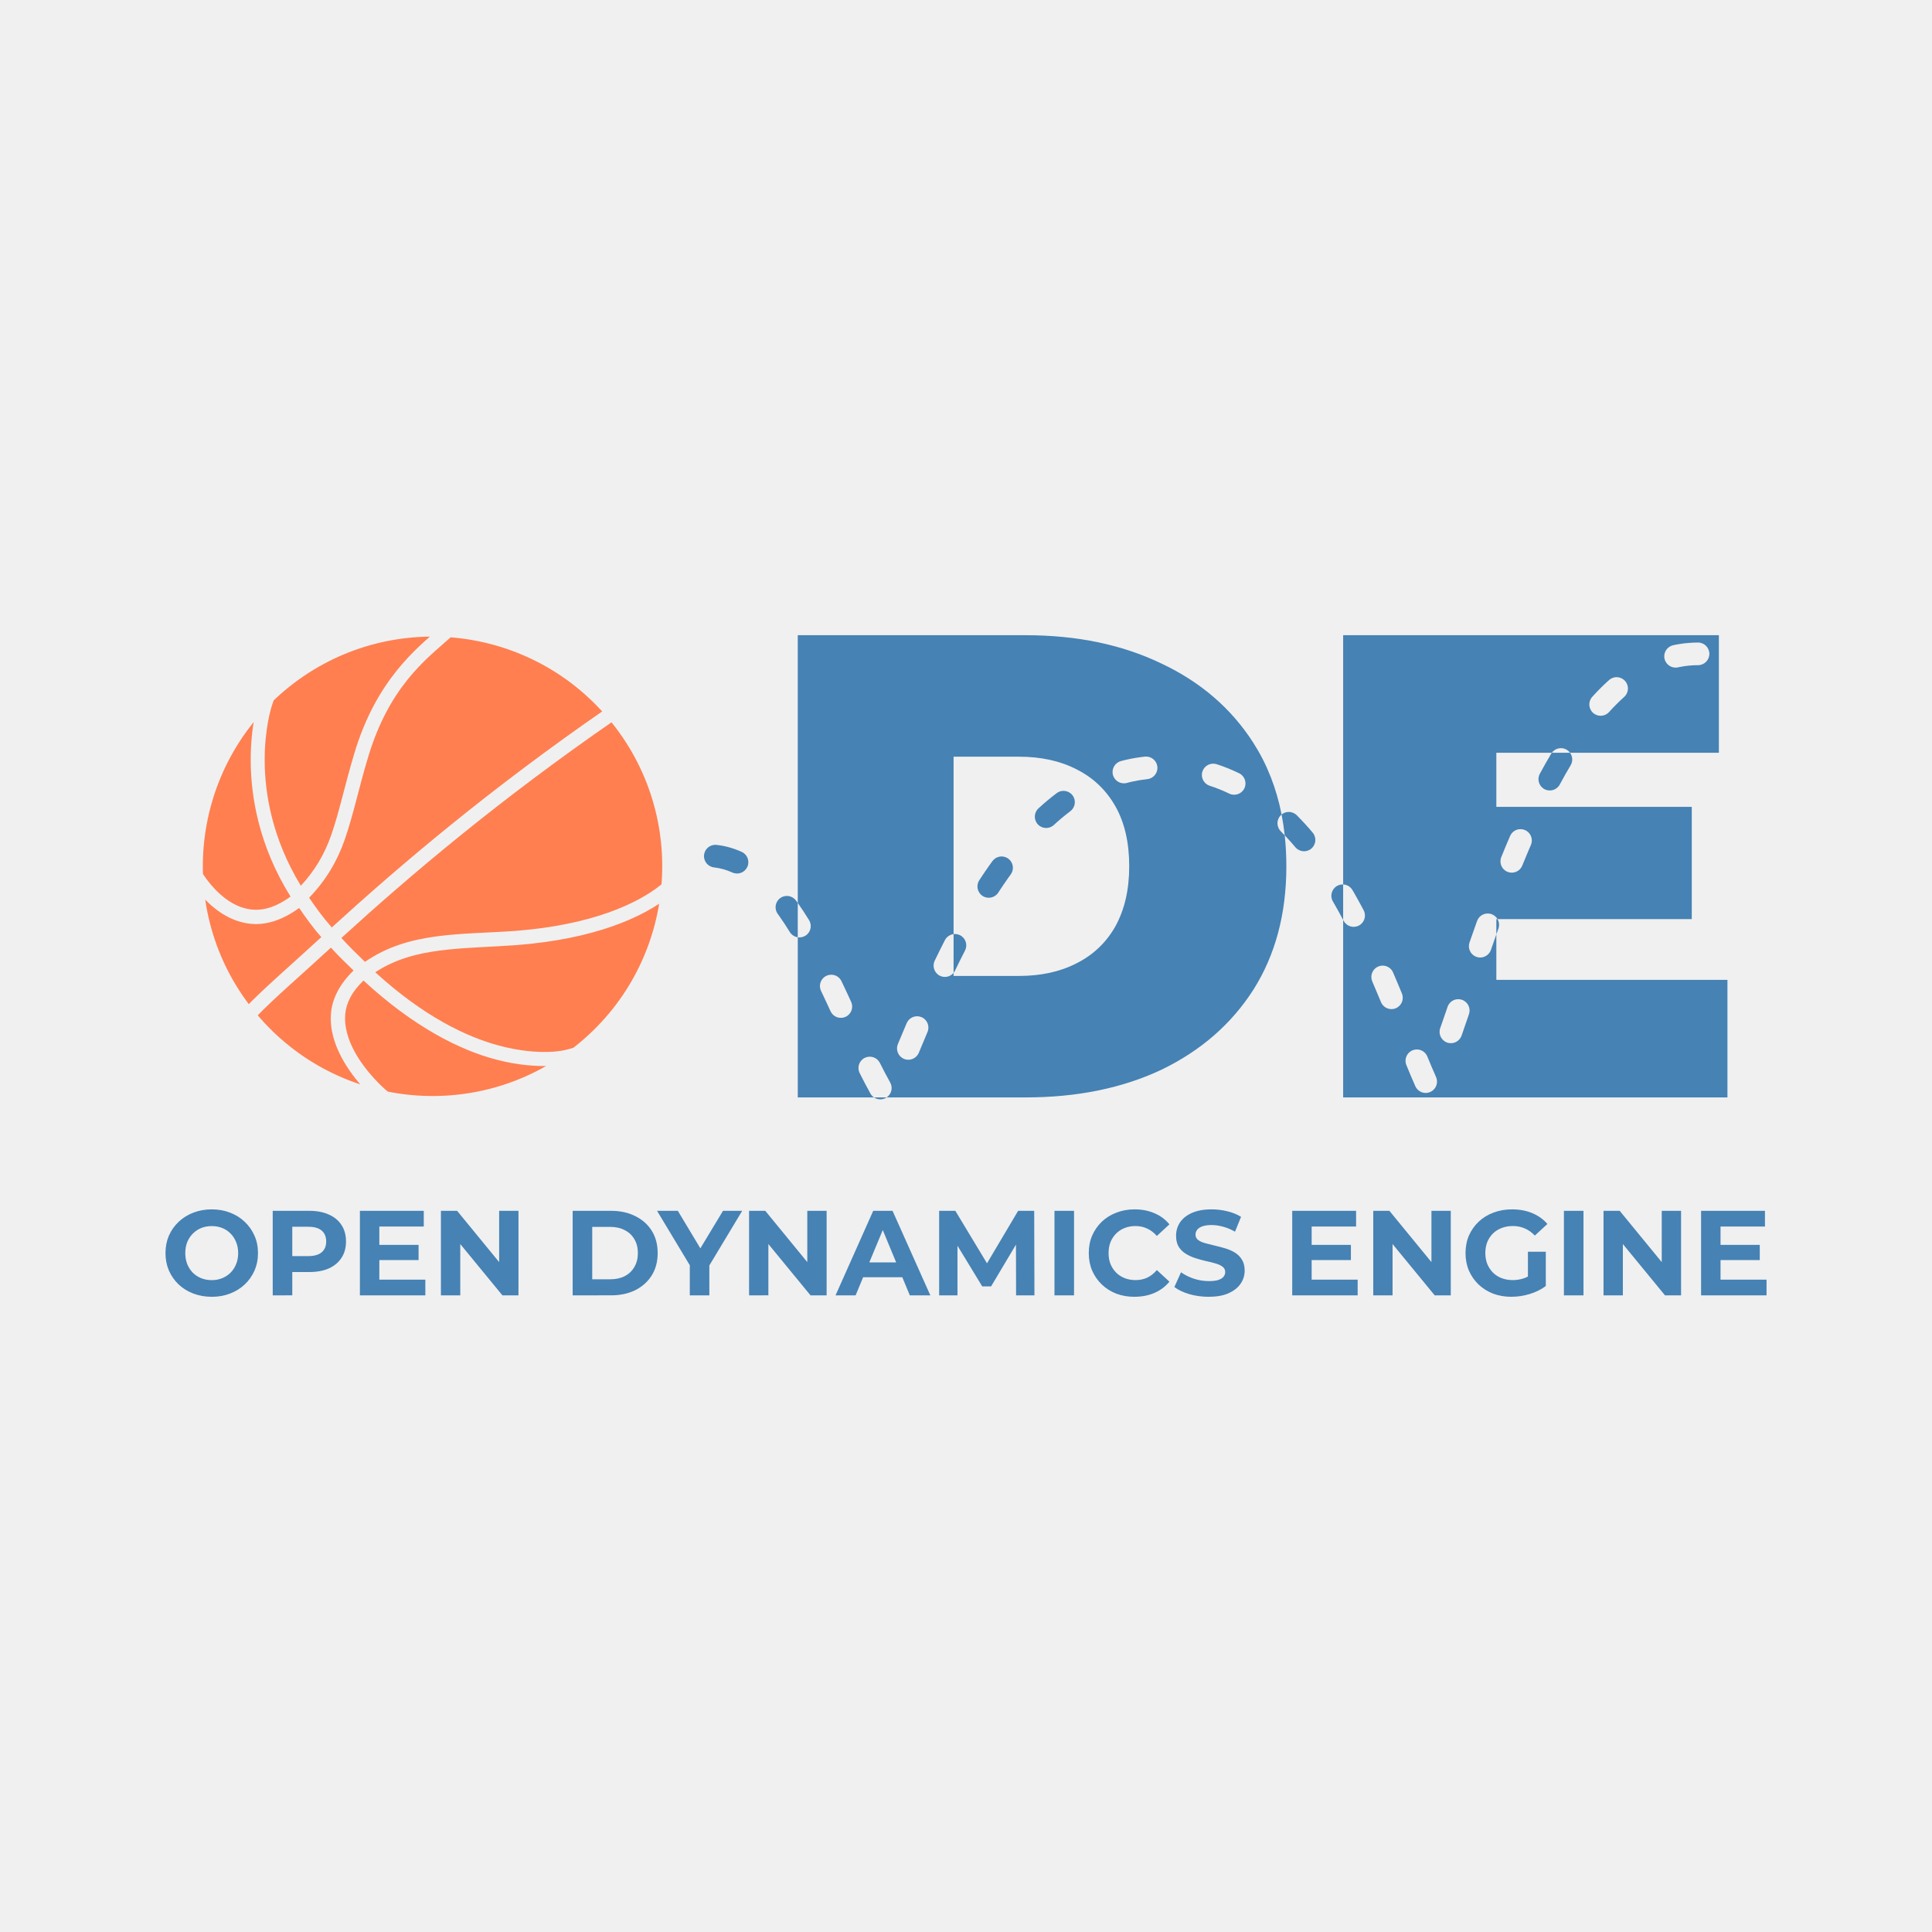
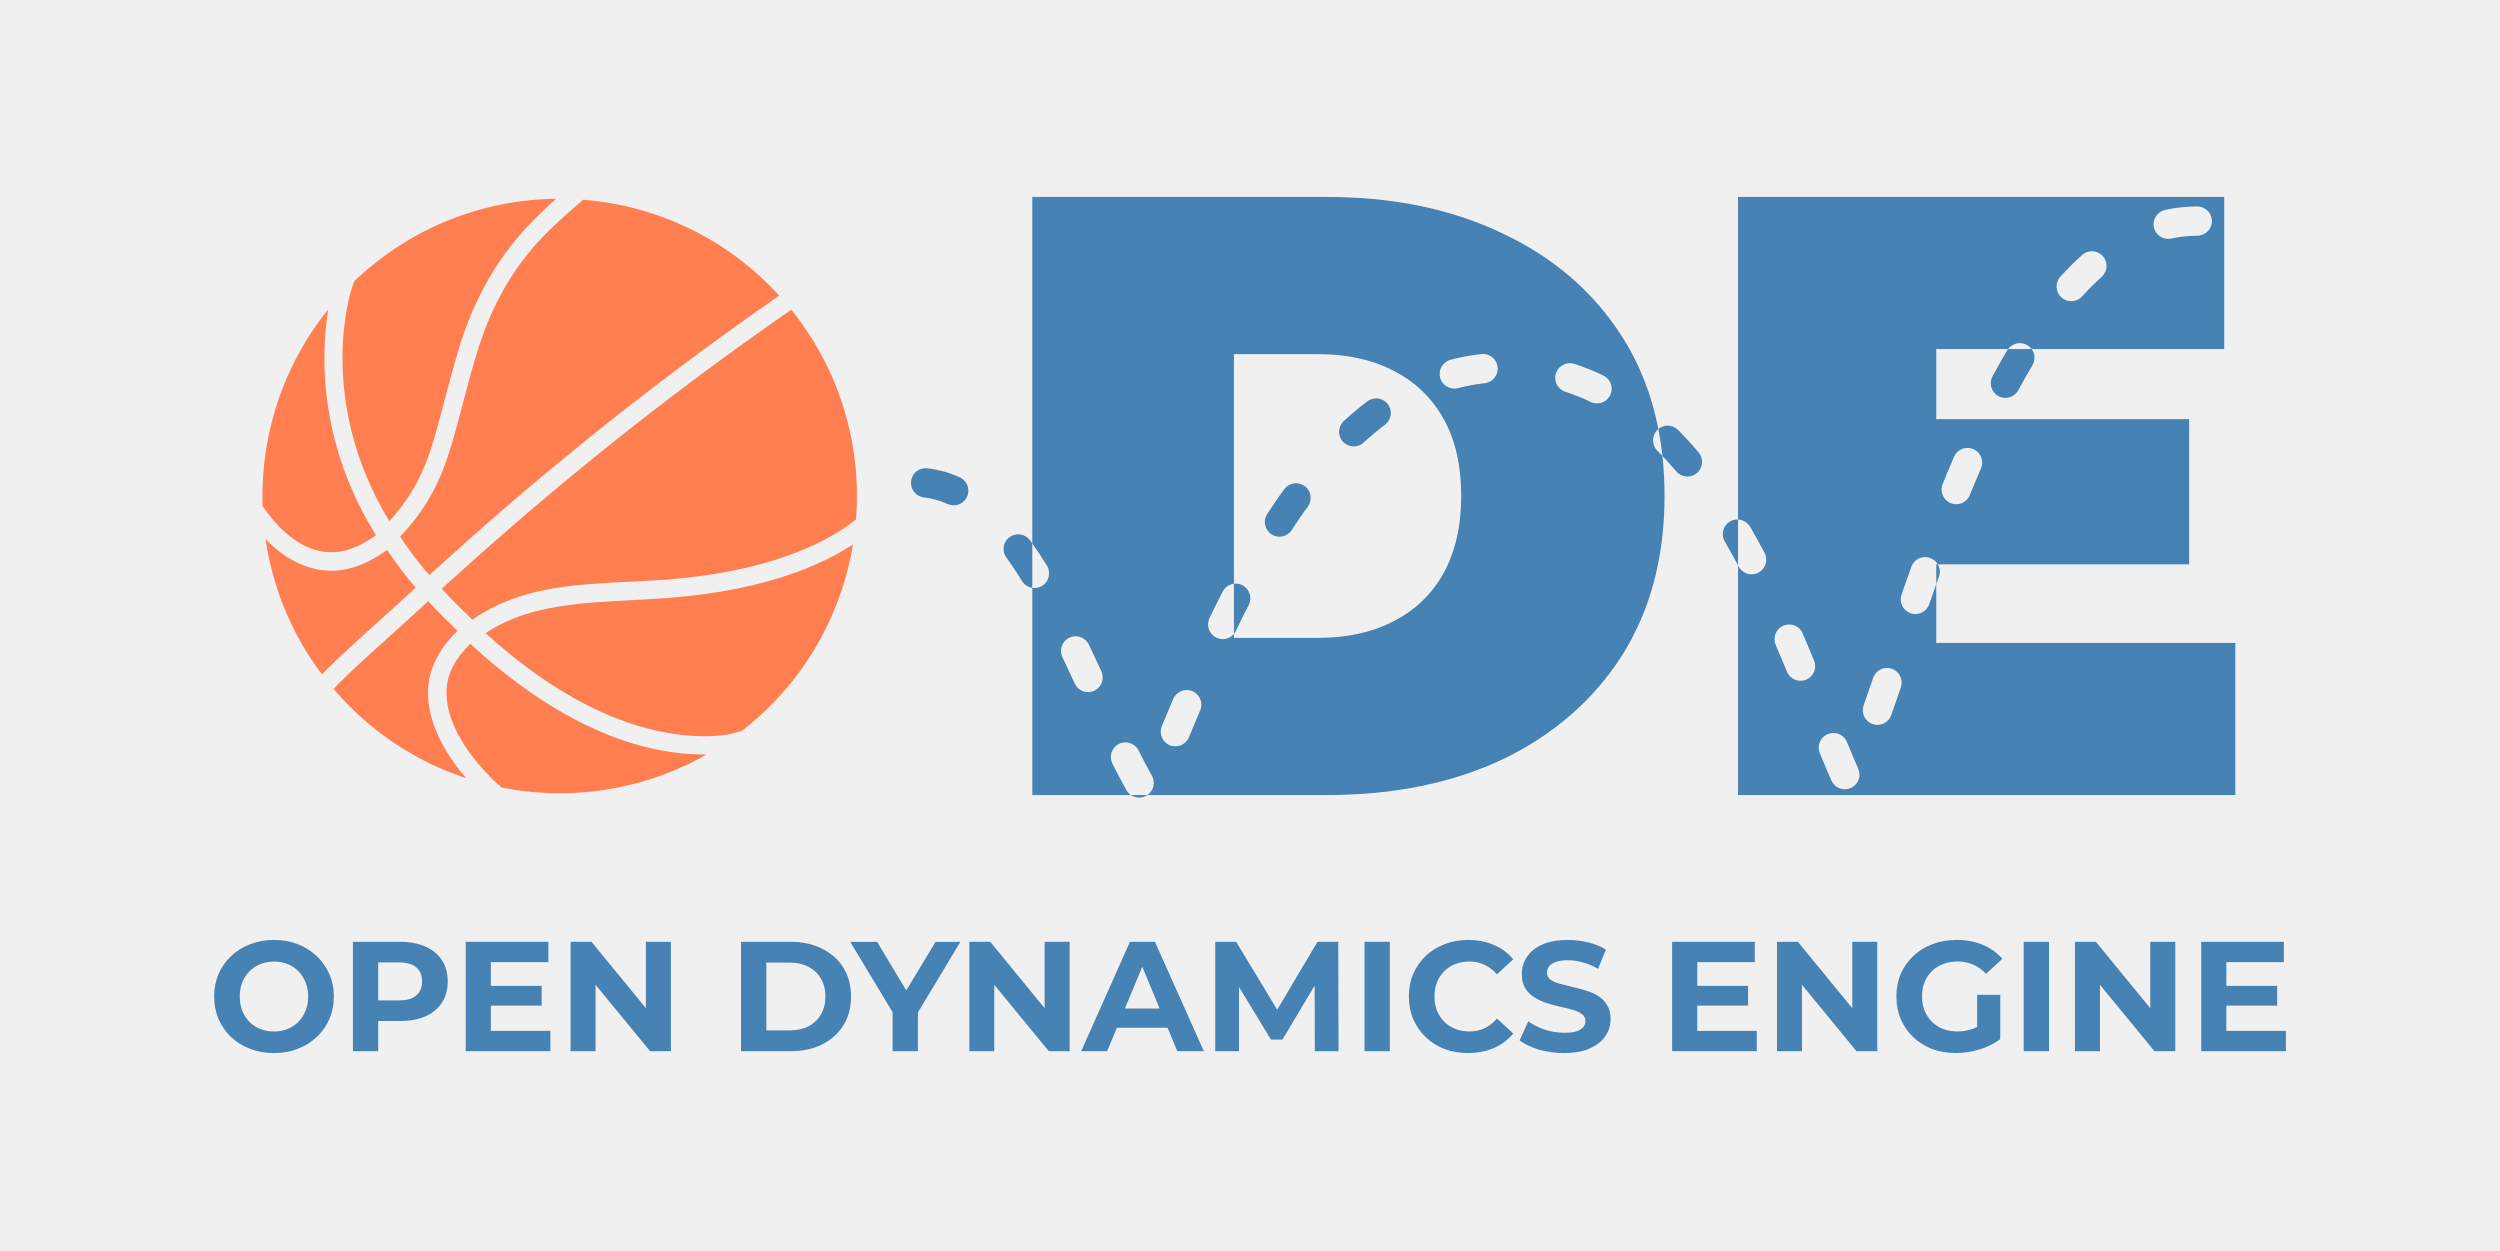
- <svg xmlns="http://www.w3.org/2000/svg" viewBox="0 0 135.467 135.467" version="1.1" id="svg1" xml:space="preserve">
+ <svg xmlns="http://www.w3.org/2000/svg" viewBox="0 0 135.467 67.734" version="1.1" id="svg1" xml:space="preserve">
  <defs id="defs1">
    <clipPath clipPathUnits="userSpaceOnUse" id="clipPath11">
      <circle style="fill:#ea6819;fill-opacity:1;stroke-width:0.273" id="circle11" clip-path="none" r="16.106" cy="134.923" cx="39.636" />
    </clipPath>
    <clipPath clipPathUnits="userSpaceOnUse" id="clipPath12">
      <circle style="fill:#ea6819;fill-opacity:1;stroke-width:0.273" id="circle12" clip-path="none" r="16.106" cy="134.923" cx="39.636" />
    </clipPath>
    <clipPath clipPathUnits="userSpaceOnUse" id="clipPath13">
      <circle style="fill:#ea6819;fill-opacity:1;stroke-width:0.273" id="circle13" clip-path="none" r="16.106" cy="134.923" cx="39.636" />
    </clipPath>
    <clipPath clipPathUnits="userSpaceOnUse" id="clipPath14">
      <circle style="fill:#ea6819;fill-opacity:1;stroke-width:0.273" id="circle14" clip-path="none" r="16.106" cy="134.923" cx="39.636" />
    </clipPath>
    <clipPath clipPathUnits="userSpaceOnUse" id="clipPath10">
      <path style="baseline-shift:baseline;display:none;overflow:visible;opacity:1;vector-effect:none;fill:#ffffff;stroke-width:1;stroke-linecap:square;stroke-linejoin:round;enable-background:accumulate;stop-color:#000000;stop-opacity:1" d="m 40.695,117.93 -0.418,0.908 0.455,0.209 c 0,0 1.642,0.74 3.396,3.225 1.374,1.947 2.755,5.006 3.359,9.541 -3.245,-0.376 -5.649,-2.618 -8.797,-4.898 a 0.5,0.5 0 0 0 -0.004,-0.002 c -4.558,-3.26 -8.121,-4.21 -10.375,-4.275 l -0.5,-0.016 -0.029,1 0.5,0.016 c 2.002,0.058 5.392,0.918 9.824,4.088 3.126,2.265 5.739,4.766 9.465,5.109 0.078,0.758 0.159,1.508 0.189,2.348 -6.547,0.267 -14.631,0.311 -24.545,-0.621 l -0.498,-0.047 -0.094,0.996 0.498,0.047 c 9.966,0.937 18.086,0.893 24.682,0.623 0.024,0.93 -0.039,1.784 -0.123,2.617 -1.671,0.174 -3.142,0.692 -4.504,1.5 -1.584,0.94 -3.104,2.151 -4.939,3.352 a 0.5,0.5 0 0 0 -0.002,0.002 c -4.344,2.874 -7.578,2.687 -9.748,2.75 l -0.5,0.014 0.029,1 0.5,-0.014 c 2.084,-0.061 5.715,0.099 10.27,-2.914 l 0.002,-0.002 c 1.879,-1.23 3.4,-2.439 4.898,-3.328 1.233,-0.731 2.488,-1.165 3.9,-1.344 -1.186,7.71 -6.549,10.971 -6.549,10.971 l -0.426,0.26 0.521,0.854 0.426,-0.26 c 0,0 5.889,-3.64 7.07,-11.943 1.171,0.081 1.97,0.42 2.506,0.898 0.566,0.506 0.886,1.167 1.059,1.855 0.346,1.376 0.068,2.777 0.068,2.777 l -0.102,0.488 0.979,0.203 0.102,-0.488 c 0,0 0.338,-1.572 -0.076,-3.223 -0.207,-0.825 -0.612,-1.689 -1.363,-2.359 -0.716,-0.639 -1.759,-1.059 -3.123,-1.15 0.078,-0.824 0.149,-1.655 0.125,-2.564 2.46,-0.119 5.537,-0.168 7.129,-0.352 l 0.498,-0.057 -0.115,-0.994 -0.496,0.059 c -1.56,0.18 -4.623,0.228 -7.061,0.346 -0.029,-0.801 -0.111,-1.516 -0.184,-2.248 1.361,-0.098 2.431,-0.56 3.148,-1.289 0.783,-0.796 1.194,-1.818 1.408,-2.807 0.429,-1.977 0.088,-3.895 0.088,-3.895 l -0.086,-0.492 -0.984,0.17 0.084,0.494 c 0,0 0.298,1.774 -0.078,3.51 -0.188,0.868 -0.542,1.706 -1.145,2.318 -0.553,0.562 -1.361,0.926 -2.516,1.004 -0.61,-4.794 -2.059,-8.095 -3.549,-10.205 -1.874,-2.655 -3.799,-3.555 -3.799,-3.555 z" id="path10" />
      <path id="lpe_path-effect10" style="baseline-shift:baseline;display:inline;overflow:visible;opacity:1;vector-effect:none;fill:#ffffff;stroke-width:1;stroke-linecap:square;stroke-linejoin:round;enable-background:accumulate;stop-color:#000000;stop-opacity:1" class="powerclip" d="m 18.529,113.817 h 42.212 v 42.212 H 18.529 Z m 22.166,4.113 -0.418,0.908 0.455,0.209 c 0,0 1.642,0.74 3.396,3.225 1.374,1.947 2.755,5.006 3.359,9.541 -3.245,-0.376 -5.649,-2.618 -8.797,-4.898 a 0.5,0.5 0 0 0 -0.004,-0.002 c -4.558,-3.26 -8.121,-4.21 -10.375,-4.275 l -0.5,-0.016 -0.029,1 0.5,0.016 c 2.002,0.058 5.392,0.918 9.824,4.088 3.126,2.265 5.739,4.766 9.465,5.109 0.078,0.758 0.159,1.508 0.189,2.348 -6.547,0.267 -14.631,0.311 -24.545,-0.621 l -0.498,-0.047 -0.094,0.996 0.498,0.047 c 9.966,0.937 18.086,0.893 24.682,0.623 0.024,0.93 -0.039,1.784 -0.123,2.617 -1.671,0.174 -3.142,0.692 -4.504,1.5 -1.584,0.94 -3.104,2.151 -4.939,3.352 a 0.5,0.5 0 0 0 -0.002,0.002 c -4.344,2.874 -7.578,2.687 -9.748,2.75 l -0.5,0.014 0.029,1 0.5,-0.014 c 2.084,-0.061 5.715,0.099 10.27,-2.914 l 0.002,-0.002 c 1.879,-1.23 3.4,-2.439 4.898,-3.328 1.233,-0.731 2.488,-1.165 3.9,-1.344 -1.186,7.71 -6.549,10.971 -6.549,10.971 l -0.426,0.26 0.521,0.854 0.426,-0.26 c 0,0 5.889,-3.64 7.07,-11.943 1.171,0.081 1.97,0.42 2.506,0.898 0.566,0.506 0.886,1.167 1.059,1.855 0.346,1.376 0.068,2.777 0.068,2.777 l -0.102,0.488 0.979,0.203 0.102,-0.488 c 0,0 0.338,-1.572 -0.076,-3.223 -0.207,-0.825 -0.612,-1.689 -1.363,-2.359 -0.716,-0.639 -1.759,-1.059 -3.123,-1.15 0.078,-0.824 0.149,-1.655 0.125,-2.564 2.46,-0.119 5.537,-0.168 7.129,-0.352 l 0.498,-0.057 -0.115,-0.994 -0.496,0.059 c -1.56,0.18 -4.623,0.228 -7.061,0.346 -0.029,-0.801 -0.111,-1.516 -0.184,-2.248 1.361,-0.098 2.431,-0.56 3.148,-1.289 0.783,-0.796 1.194,-1.818 1.408,-2.807 0.429,-1.977 0.088,-3.895 0.088,-3.895 l -0.086,-0.492 -0.984,0.17 0.084,0.494 c 0,0 0.298,1.774 -0.078,3.51 -0.188,0.868 -0.542,1.706 -1.145,2.318 -0.553,0.562 -1.361,0.926 -2.516,1.004 -0.61,-4.794 -2.059,-8.095 -3.549,-10.205 -1.874,-2.655 -3.799,-3.555 -3.799,-3.555 z" />
    </clipPath>
  </defs>
  <g id="layer1">
-     <g id="g9" transform="translate(0,-12.36115)">
-       <path style="fill:#ff7f50;fill-opacity:1;stroke-width:0.273" id="path1" clip-path="url(#clipPath10)" transform="rotate(140,46.23213,102.32)" d="m 55.742,134.923 a 16.106,16.106 0 0 1 -16.106,16.106 16.106,16.106 0 0 1 -16.106,-16.106 16.106,16.106 0 0 1 16.106,-16.106 16.106,16.106 0 0 1 16.106,16.106 z" />
-       <path id="path5" style="baseline-shift:baseline;display:inline;overflow:visible;opacity:1;vector-effect:none;fill:#4682b4;fill-opacity:1;stroke-linecap:round;stroke-linejoin:round;stroke-dasharray:1.587, 4.763;paint-order:stroke markers fill;enable-background:accumulate;stop-color:#000000;stop-opacity:1" d="m 108.811,65.141 a 0.794,0.794 0 0 0 -0.044,0.066 c -0.278,0.466 -0.543,0.938 -0.799,1.412 a 0.794,0.794 0 0 0 0.322,1.074 0.794,0.794 0 0 0 1.076,-0.322 c 0.246,-0.457 0.499,-0.908 0.764,-1.351 a 0.794,0.794 0 0 0 -0.044,-0.878 z m -34.234,2.673 a 0.794,0.794 0 0 0 -0.484,0.16 c -0.445,0.335 -0.871,0.693 -1.277,1.067 a 0.794,0.794 0 0 0 -0.047,1.121 0.794,0.794 0 0 0 1.121,0.047 c 0.373,-0.342 0.758,-0.665 1.158,-0.967 a 0.794,0.794 0 0 0 0.157,-1.114 0.794,0.794 0 0 0 -0.523,-0.306 0.794,0.794 0 0 0 -0.104,-0.008 z m 15.775,1.478 a 0.794,0.794 0 0 0 -0.491,0.18 c 0.093,0.474 0.166,0.961 0.221,1.459 0.257,0.271 0.506,0.55 0.747,0.837 a 0.794,0.794 0 0 0 1.117,0.096 0.794,0.794 0 0 0 0.098,-1.119 C 91.691,70.325 91.32,69.919 90.93,69.528 A 0.794,0.794 0 0 0 90.353,69.293 Z M 50.141,71.599 a 0.794,0.794 0 0 0 -0.774,0.706 0.794,0.794 0 0 0 0.701,0.877 c 0.437,0.048 0.872,0.171 1.282,0.358 A 0.794,0.794 0 0 0 52.402,73.144 0.794,0.794 0 0 0 52.008,72.094 C 51.454,71.842 50.86,71.671 50.244,71.603 a 0.794,0.794 0 0 0 -0.103,-0.005 z m 20.062,0.815 a 0.794,0.794 0 0 0 -0.103,0.01 0.794,0.794 0 0 0 -0.516,0.32 l -0.178,0.246 a 0.794,0.794 0 0 0 -0.008,0.011 l -0.314,0.453 a 0.794,0.794 0 0 0 -0.008,0.01 l -0.309,0.461 a 0.794,0.794 0 0 0 -0.006,0.01 l -0.098,0.15 a 0.794,0.794 0 0 0 0.236,1.098 0.794,0.794 0 0 0 1.098,-0.236 l 0.092,-0.143 0.303,-0.451 0.306,-0.441 0.174,-0.24 A 0.794,0.794 0 0 0 70.691,72.562 0.794,0.794 0 0 0 70.203,72.414 Z m 23.976,1.963 a 0.794,0.794 0 0 0 -0.433,0.106 0.794,0.794 0 0 0 -0.287,1.086 l 0.127,0.219 c 0.204,0.358 0.403,0.717 0.593,1.077 z m -38.982,0.805 a 0.794,0.794 0 0 0 -0.488,0.15 0.794,0.794 0 0 0 -0.178,1.107 l 0.125,0.174 c 0.252,0.358 0.493,0.723 0.721,1.096 a 0.794,0.794 0 0 0 0.56,0.372 v -2.406 l -0.12,-0.165 a 0.794,0.794 0 0 0 -0.515,-0.318 0.794,0.794 0 0 0 -0.104,-0.01 z m 49.723,1.627 v 1.069 c 0.047,-0.134 0.095,-0.268 0.143,-0.401 a 0.794,0.794 0 0 0 -0.061,-0.668 z m -37.962,1.043 a 0.794,0.794 0 0 0 -0.095,0.006 v 2.717 a 0.794,0.794 0 0 0 0.105,-0.164 c 0.226,-0.471 0.459,-0.939 0.698,-1.402 a 0.794,0.794 0 0 0 -0.344,-1.068 0.794,0.794 0 0 0 -0.365,-0.088 z m -5.677,11.457 a 0.794,0.794 0 0 0 0.833,0.035 0.794,0.794 0 0 0 0.057,-0.035 z" />
-       <path d="m 14.855,103.289 q -0.703,0 -1.304,-0.229 -0.593,-0.229 -1.033,-0.643 -0.432,-0.415 -0.677,-0.974 -0.237,-0.559 -0.237,-1.219 0,-0.66 0.237,-1.219 0.246,-0.559 0.686,-0.974 0.44,-0.415 1.033,-0.643 0.593,-0.229 1.287,-0.229 0.703,0 1.287,0.229 0.593,0.229 1.024,0.643 0.44,0.415 0.686,0.974 0.246,0.55 0.246,1.219 0,0.66 -0.246,1.228 -0.246,0.559 -0.686,0.974 -0.432,0.406 -1.024,0.635 -0.584,0.229 -1.278,0.229 z m -0.009,-1.168 q 0.398,0 0.728,-0.135 0.339,-0.135 0.593,-0.389 0.254,-0.254 0.389,-0.601 0.144,-0.347 0.144,-0.77 0,-0.423 -0.144,-0.77 -0.135,-0.347 -0.389,-0.601 -0.246,-0.254 -0.584,-0.389 -0.339,-0.135 -0.737,-0.135 -0.398,0 -0.737,0.135 -0.33,0.135 -0.584,0.389 -0.254,0.254 -0.398,0.601 -0.135,0.347 -0.135,0.77 0,0.415 0.135,0.77 0.144,0.347 0.389,0.601 0.254,0.254 0.593,0.389 0.339,0.135 0.737,0.135 z m 4.276,1.067 v -5.927 h 2.565 q 0.796,0 1.372,0.262 0.576,0.254 0.889,0.737 0.313,0.483 0.313,1.151 0,0.66 -0.313,1.143 -0.313,0.483 -0.889,0.745 -0.576,0.254 -1.372,0.254 h -1.803 l 0.61,-0.618 v 2.252 z m 1.372,-2.1 -0.61,-0.652 h 1.727 q 0.635,0 0.948,-0.271 0.313,-0.271 0.313,-0.754 0,-0.491 -0.313,-0.762 -0.313,-0.271 -0.948,-0.271 h -1.727 l 0.61,-0.652 z m 4.741,2.1 v -5.927 h 4.479 v 1.101 h -3.116 v 3.725 h 3.226 v 1.101 z m 1.262,-2.472 v -1.067 h 2.853 v 1.067 z m 4.42,2.472 v -5.927 h 1.135 l 3.497,4.267 h -0.55 v -4.267 h 1.355 v 5.927 h -1.126 l -3.505,-4.267 h 0.55 v 4.267 z m 9.237,0 v -5.927 h 2.692 q 0.965,0 1.702,0.373 0.737,0.364 1.151,1.024 0.415,0.66 0.415,1.566 0,0.897 -0.415,1.566 -0.415,0.66 -1.151,1.033 -0.737,0.364 -1.702,0.364 z m 1.372,-1.126 h 1.253 q 0.593,0 1.024,-0.22 0.44,-0.229 0.677,-0.643 0.246,-0.415 0.246,-0.974 0,-0.567 -0.246,-0.974 -0.237,-0.415 -0.677,-0.635 -0.432,-0.229 -1.024,-0.229 h -1.253 z m 6.841,1.126 v -2.421 l 0.313,0.83 -2.608,-4.335 h 1.456 l 1.998,3.327 h -0.838 l 2.007,-3.327 h 1.346 l -2.608,4.335 0.305,-0.83 v 2.421 z m 4.157,0 v -5.927 h 1.135 l 3.497,4.267 h -0.55 v -4.267 h 1.355 v 5.927 H 56.832 L 53.327,98.92 h 0.55 v 4.267 z m 6.062,0 2.642,-5.927 h 1.355 l 2.65,5.927 h -1.439 l -2.167,-5.232 h 0.542 l -2.176,5.232 z m 1.321,-1.27 0.364,-1.041 h 3.048 l 0.373,1.041 z m 5.944,1.27 v -5.927 h 1.135 l 2.523,4.183 h -0.601 l 2.481,-4.183 h 1.126 l 0.017,5.927 h -1.287 l -0.009,-3.954 h 0.237 l -1.981,3.327 H 68.872 l -2.024,-3.327 h 0.288 v 3.954 z m 8.086,0 v -5.927 h 1.372 v 5.927 z m 5.613,0.102 q -0.686,0 -1.278,-0.22 -0.584,-0.229 -1.016,-0.643 -0.432,-0.415 -0.677,-0.974 -0.237,-0.559 -0.237,-1.228 0,-0.669 0.237,-1.228 0.246,-0.559 0.677,-0.974 0.44,-0.415 1.024,-0.635 0.584,-0.229 1.278,-0.229 0.77,0 1.389,0.271 0.627,0.262 1.05,0.779 l -0.881,0.813 q -0.305,-0.347 -0.677,-0.516 -0.373,-0.178 -0.813,-0.178 -0.415,0 -0.762,0.135 -0.347,0.135 -0.601,0.389 -0.254,0.254 -0.398,0.601 -0.135,0.347 -0.135,0.77 0,0.423 0.135,0.77 0.144,0.347 0.398,0.601 0.254,0.254 0.601,0.389 0.347,0.135 0.762,0.135 0.44,0 0.813,-0.169 0.373,-0.178 0.677,-0.533 l 0.881,0.813 q -0.423,0.516 -1.05,0.787 -0.618,0.271 -1.397,0.271 z m 5.207,0 q -0.711,0 -1.363,-0.186 -0.652,-0.195 -1.05,-0.5 l 0.466,-1.033 q 0.381,0.271 0.897,0.449 0.525,0.169 1.058,0.169 0.406,0 0.652,-0.076 0.254,-0.085 0.373,-0.229 0.119,-0.144 0.119,-0.33 0,-0.237 -0.186,-0.373 -0.186,-0.144 -0.491,-0.229 -0.305,-0.093 -0.677,-0.169 -0.364,-0.085 -0.737,-0.203 -0.364,-0.119 -0.669,-0.305 -0.305,-0.186 -0.5,-0.491 -0.186,-0.305 -0.186,-0.779 0,-0.508 0.271,-0.923 0.279,-0.423 0.83,-0.669 0.559,-0.254 1.397,-0.254 0.559,0 1.101,0.135 0.542,0.127 0.957,0.389 l -0.423,1.041 q -0.415,-0.237 -0.83,-0.347 -0.415,-0.119 -0.813,-0.119 -0.398,0 -0.652,0.093 -0.254,0.093 -0.364,0.246 -0.11,0.144 -0.11,0.339 0,0.229 0.186,0.373 0.186,0.135 0.491,0.22 0.305,0.085 0.669,0.169 0.373,0.085 0.737,0.195 0.373,0.11 0.677,0.296 0.305,0.186 0.491,0.491 0.195,0.305 0.195,0.77 0,0.5 -0.279,0.914 -0.279,0.415 -0.838,0.669 -0.55,0.254 -1.397,0.254 z m 5.85,-0.102 v -5.927 h 4.479 v 1.101 h -3.116 v 3.725 h 3.226 v 1.101 z m 1.262,-2.472 v -1.067 h 2.853 v 1.067 z m 4.42,2.472 V 97.261 H 97.422 l 3.497,4.267 h -0.55 v -4.267 h 1.355 v 5.927 h -1.126 l -3.505,-4.267 h 0.55 v 4.267 z m 9.703,0.102 q -0.703,0 -1.295,-0.22 -0.584,-0.229 -1.024,-0.643 -0.432,-0.415 -0.677,-0.974 -0.237,-0.559 -0.237,-1.228 0,-0.669 0.237,-1.228 0.246,-0.559 0.686,-0.974 0.44,-0.415 1.033,-0.635 0.593,-0.229 1.304,-0.229 0.787,0 1.414,0.262 0.635,0.262 1.067,0.762 l -0.881,0.813 q -0.322,-0.339 -0.703,-0.5 -0.381,-0.169 -0.83,-0.169 -0.432,0 -0.787,0.135 -0.356,0.135 -0.618,0.389 -0.254,0.254 -0.398,0.601 -0.135,0.347 -0.135,0.77 0,0.415 0.135,0.762 0.144,0.347 0.398,0.61 0.262,0.254 0.61,0.389 0.356,0.135 0.779,0.135 0.406,0 0.787,-0.127 0.389,-0.135 0.754,-0.449 l 0.779,0.991 q -0.483,0.364 -1.126,0.559 -0.635,0.195 -1.27,0.195 z m 2.396,-0.754 -1.253,-0.178 v -2.227 h 1.253 z m 1.27,0.652 v -5.927 h 1.372 v 5.927 z m 2.777,0 v -5.927 h 1.135 l 3.497,4.267 h -0.55 v -4.267 h 1.355 v 5.927 h -1.126 l -3.505,-4.267 h 0.55 v 4.267 z m 6.841,0 v -5.927 h 4.479 v 1.101 h -3.116 v 3.725 h 3.226 v 1.101 z m 1.262,-2.472 v -1.067 h 2.853 v 1.067 z" id="text5" style="font-weight:bold;font-size:8.467px;font-family:Montserrat;-inkscape-font-specification:'Montserrat, Bold';fill:#4682b4;stroke-width:1.587;stroke-linecap:round;stroke-linejoin:round;stroke-dasharray:1.587, 4.763;paint-order:stroke markers fill" aria-label="OPEN DYNAMICS ENGINE" />
-       <path id="path9" clip-path="none" style="font-weight:900;font-size:46.298px;font-family:Montserrat;-inkscape-font-specification:'Montserrat, Heavy';display:inline;fill:#4682b4;stroke-width:0.241;stroke-linecap:square;stroke-linejoin:round" d="m 55.937,56.9 v 18.775 l 0.007,0.009 a 0.794,0.794 0 0 1 0.004,0.006 c 0.274,0.388 0.535,0.786 0.783,1.192 a 0.794,0.794 0 0 1 -0.261,1.091 0.794,0.794 0 0 1 -0.532,0.108 v 11.228 h 5.344 a 0.794,0.794 0 0 1 -0.248,-0.27 c -0.267,-0.477 -0.515,-0.957 -0.756,-1.436 a 0.794,0.794 0 0 1 0.353,-1.066 0.794,0.794 0 0 1 0.606,-0.043 0.794,0.794 0 0 1 0.459,0.397 c 0.234,0.467 0.472,0.926 0.722,1.373 a 0.794,0.794 0 0 1 -0.248,1.045 h 9.739 c 3.611,0 6.79,-0.648 9.537,-1.945 2.747,-1.327 4.892,-3.195 6.435,-5.602 1.543,-2.438 2.315,-5.324 2.315,-8.657 0,-0.748 -0.038,-1.472 -0.114,-2.172 -0.092,-0.097 -0.184,-0.192 -0.278,-0.286 a 0.794,0.794 0 0 1 0.002,-1.123 0.794,0.794 0 0 1 0.056,-0.05 C 89.498,67.614 88.838,65.939 87.882,64.447 86.339,62.039 84.194,60.187 81.447,58.891 78.7,57.564 75.521,56.9 71.909,56.9 Z m 38.242,0 v 17.476 a 0.794,0.794 0 0 1 0.169,0.026 0.794,0.794 0 0 1 0.482,0.367 l 0.129,0.219 a 0.794,0.794 0 0 1 0.002,0.006 c 0.224,0.392 0.444,0.791 0.656,1.195 a 0.794,0.794 0 0 1 -0.336,1.07 0.794,0.794 0 0 1 -1.07,-0.334 c -0.011,-0.02 -0.021,-0.041 -0.032,-0.061 V 89.309 H 121.124 V 81.067 H 104.92 v -3.19 c -0.128,0.362 -0.255,0.725 -0.381,1.089 a 0.794,0.794 0 0 1 -1.01,0.49 0.794,0.794 0 0 1 -0.49,-1.012 c 0.174,-0.501 0.349,-1.002 0.529,-1.504 a 0.794,0.794 0 0 1 1.015,-0.481 0.794,0.794 0 0 1 0.418,0.347 h 13.622 V 68.937 H 104.92 v -3.796 h 3.892 a 0.794,0.794 0 0 1 0.444,-0.298 0.794,0.794 0 0 1 0.599,0.088 0.794,0.794 0 0 1 0.232,0.21 h 10.436 v -8.241 z m 24.87,0.514 a 0.794,0.794 0 0 1 0.807,0.781 0.794,0.794 0 0 1 -0.779,0.807 l -0.24,0.004 -0.223,0.011 -0.223,0.02 -0.219,0.025 -0.219,0.035 -0.215,0.041 -0.076,0.015 a 0.794,0.794 0 0 1 -0.949,-0.599 0.794,0.794 0 0 1 0.599,-0.949 l 0.09,-0.02 a 0.794,0.794 0 0 1 0.025,-0.006 l 0.242,-0.044 a 0.794,0.794 0 0 1 0.027,-0.004 l 0.244,-0.039 a 0.794,0.794 0 0 1 0.027,-0.004 l 0.246,-0.029 a 0.794,0.794 0 0 1 0.027,-0.002 l 0.248,-0.021 a 0.794,0.794 0 0 1 0.027,-0.002 l 0.252,-0.014 a 0.794,0.794 0 0 1 0.025,0 z m -5.652,2.429 a 0.794,0.794 0 0 1 0.547,0.263 0.794,0.794 0 0 1 -0.06,1.121 c -0.371,0.332 -0.725,0.689 -1.062,1.062 a 0.794,0.794 0 0 1 -1.121,0.056 0.794,0.794 0 0 1 -0.058,-1.121 c 0.372,-0.412 0.766,-0.808 1.183,-1.182 a 0.794,0.794 0 0 1 0.573,-0.2 z m -33.01,5.568 a 0.794,0.794 0 0 1 0.765,0.713 0.794,0.794 0 0 1 -0.709,0.869 c -0.348,0.036 -0.695,0.094 -1.043,0.17 l -0.234,0.055 -0.164,0.043 a 0.794,0.794 0 0 1 -0.967,-0.571 0.794,0.794 0 0 1 0.571,-0.967 l 0.174,-0.045 a 0.794,0.794 0 0 1 0.018,-0.006 l 0.242,-0.055 a 0.794,0.794 0 0 1 0.012,-0.004 c 0.403,-0.088 0.814,-0.156 1.232,-0.199 a 0.794,0.794 0 0 1 0.104,-0.004 z m -13.524,0.008 h 4.583 c 1.543,0 2.886,0.294 4.028,0.88 1.173,0.586 2.083,1.451 2.732,2.593 0.648,1.142 0.972,2.546 0.972,4.213 0,1.636 -0.324,3.04 -0.972,4.213 -0.648,1.142 -1.559,2.007 -2.732,2.593 -1.142,0.586 -2.485,0.88 -4.028,0.88 h -4.583 v -0.215 a 0.794,0.794 0 0 1 -0.953,0.207 0.794,0.794 0 0 1 -0.371,-1.058 c 0.232,-0.483 0.469,-0.964 0.715,-1.442 a 0.794,0.794 0 0 1 0.609,-0.424 z m 18.242,0.49 a 0.794,0.794 0 0 1 0.204,0.037 c 0.542,0.174 1.067,0.388 1.574,0.633 a 0.794,0.794 0 0 1 0.369,1.06 0.794,0.794 0 0 1 -1.059,0.369 c -0.446,-0.215 -0.903,-0.401 -1.369,-0.551 a 0.794,0.794 0 0 1 -0.514,-0.998 0.794,0.794 0 0 1 0.794,-0.55 z m 21.52,4.589 a 0.794,0.794 0 0 1 0.303,0.065 0.794,0.794 0 0 1 0.416,1.043 l -0.115,0.266 -0.266,0.635 -0.227,0.551 a 0.794,0.794 0 0 1 -1.035,0.434 0.794,0.794 0 0 1 -0.434,-1.035 l 0.226,-0.553 a 0.794,0.794 0 0 1 0.002,-0.008 l 0.27,-0.64 a 0.794,0.794 0 0 1 0.004,-0.008 l 0.115,-0.27 a 0.794,0.794 0 0 1 0.74,-0.479 z m -9.688,9.57 a 0.794,0.794 0 0 1 0.741,0.477 c 0.211,0.486 0.41,0.971 0.609,1.449 a 0.794,0.794 0 0 1 0.002,0.006 l 0.01,0.025 a 0.794,0.794 0 0 1 -0.434,1.035 0.794,0.794 0 0 1 -1.035,-0.436 l -0.008,-0.02 c -0.201,-0.482 -0.399,-0.96 -0.602,-1.428 a 0.794,0.794 0 0 1 0.414,-1.045 0.794,0.794 0 0 1 0.302,-0.065 z m -38.694,0.639 a 0.794,0.794 0 0 1 0.759,0.45 l 0.111,0.236 a 0.794,0.794 0 0 1 0.004,0.006 l 0.353,0.753 a 0.794,0.794 0 0 1 0.002,0.004 l 0.207,0.448 a 0.794,0.794 0 0 1 -0.387,1.054 0.794,0.794 0 0 1 -1.055,-0.387 l -0.205,-0.445 -0.351,-0.75 -0.112,-0.233 a 0.794,0.794 0 0 1 0.373,-1.06 0.794,0.794 0 0 1 0.3,-0.076 z m 43.955,1.716 a 0.794,0.794 0 0 1 0.307,0.04 0.794,0.794 0 0 1 0.496,1.006 l -0.051,0.152 a 0.794,0.794 0 0 1 -0.002,0.004 l -0.367,1.065 a 0.794,0.794 0 0 1 0,0.004 l -0.1,0.283 a 0.794,0.794 0 0 1 -1.011,0.486 0.794,0.794 0 0 1 -0.486,-1.012 l 0.098,-0.281 0.367,-1.061 0.051,-0.15 a 0.794,0.794 0 0 1 0.699,-0.536 z m -37.885,1.195 a 0.794,0.794 0 0 1 0.303,0.064 0.794,0.794 0 0 1 0.418,1.041 C 64.829,85.206 64.627,85.692 64.424,86.18 A 0.794,0.794 0 0 1 63.387,86.608 0.794,0.794 0 0 1 62.957,85.57 c 0.203,-0.489 0.409,-0.98 0.618,-1.471 a 0.794,0.794 0 0 1 0.435,-0.424 v -5.17e-4 a 0.794,0.794 0 0 1 0.304,-0.057 z m 35.037,2.329 a 0.794,0.794 0 0 1 0.731,0.493 c 0.199,0.486 0.401,0.966 0.611,1.439 a 0.794,0.794 0 0 1 -0.403,1.049 0.794,0.794 0 0 1 -1.049,-0.403 c -0.22,-0.494 -0.427,-0.991 -0.629,-1.484 a 0.794,0.794 0 0 1 0.434,-1.036 0.794,0.794 0 0 1 0.304,-0.059 z" />
+     <g id="g1">
+       <path style="fill:#ff7f50;fill-opacity:1;stroke-width:0.273" id="path1" clip-path="url(#clipPath10)" transform="rotate(140,54.64485,79.20629)" d="m 55.742,134.923 a 16.106,16.106 0 0 1 -16.106,16.106 16.106,16.106 0 0 1 -16.106,-16.106 16.106,16.106 0 0 1 16.106,-16.106 16.106,16.106 0 0 1 16.106,16.106 z" />
+       <path id="path5" style="baseline-shift:baseline;display:inline;overflow:visible;vector-effect:none;fill:#4682b4;fill-opacity:1;stroke-linecap:round;stroke-linejoin:round;stroke-dasharray:1.587, 4.763;paint-order:stroke markers fill;enable-background:accumulate;stop-color:#000000" d="m 108.811,18.914 a 0.794,0.794 0 0 0 -0.044,0.066 c -0.278,0.466 -0.543,0.938 -0.799,1.412 a 0.794,0.794 0 0 0 0.322,1.074 0.794,0.794 0 0 0 1.076,-0.322 c 0.246,-0.457 0.499,-0.908 0.764,-1.351 a 0.794,0.794 0 0 0 -0.044,-0.878 z m -34.234,2.673 a 0.794,0.794 0 0 0 -0.484,0.16 c -0.445,0.335 -0.871,0.693 -1.277,1.067 a 0.794,0.794 0 0 0 -0.047,1.121 0.794,0.794 0 0 0 1.121,0.047 c 0.373,-0.342 0.758,-0.665 1.158,-0.967 a 0.794,0.794 0 0 0 0.157,-1.114 0.794,0.794 0 0 0 -0.523,-0.306 0.794,0.794 0 0 0 -0.104,-0.008 z m 15.775,1.478 a 0.794,0.794 0 0 0 -0.491,0.18 c 0.093,0.474 0.166,0.961 0.221,1.459 0.257,0.271 0.506,0.55 0.747,0.837 a 0.794,0.794 0 0 0 1.117,0.096 0.794,0.794 0 0 0 0.098,-1.119 c -0.354,-0.421 -0.725,-0.827 -1.115,-1.219 a 0.794,0.794 0 0 0 -0.577,-0.235 z M 50.141,25.371 a 0.794,0.794 0 0 0 -0.774,0.706 0.794,0.794 0 0 0 0.701,0.877 c 0.437,0.048 0.872,0.171 1.282,0.358 A 0.794,0.794 0 0 0 52.402,26.917 0.794,0.794 0 0 0 52.008,25.866 C 51.454,25.615 50.86,25.444 50.244,25.376 A 0.794,0.794 0 0 0 50.141,25.371 Z m 20.062,0.815 a 0.794,0.794 0 0 0 -0.103,0.01 0.794,0.794 0 0 0 -0.516,0.32 l -0.178,0.246 a 0.794,0.794 0 0 0 -0.008,0.011 l -0.314,0.453 a 0.794,0.794 0 0 0 -0.008,0.01 l -0.309,0.461 a 0.794,0.794 0 0 0 -0.006,0.01 l -0.098,0.15 a 0.794,0.794 0 0 0 0.236,1.098 0.794,0.794 0 0 0 1.098,-0.236 l 0.092,-0.143 0.303,-0.451 0.306,-0.441 0.174,-0.24 a 0.794,0.794 0 0 0 -0.182,-1.109 0.794,0.794 0 0 0 -0.488,-0.149 z m 23.976,1.963 a 0.794,0.794 0 0 0 -0.433,0.106 0.794,0.794 0 0 0 -0.287,1.086 l 0.127,0.219 c 0.204,0.358 0.403,0.717 0.593,1.077 z m -38.982,0.805 a 0.794,0.794 0 0 0 -0.488,0.15 0.794,0.794 0 0 0 -0.178,1.107 l 0.125,0.174 c 0.252,0.358 0.493,0.723 0.721,1.096 a 0.794,0.794 0 0 0 0.56,0.372 V 29.447 l -0.12,-0.165 a 0.794,0.794 0 0 0 -0.515,-0.318 0.794,0.794 0 0 0 -0.104,-0.01 z M 104.92,30.581 v 1.069 c 0.047,-0.134 0.095,-0.268 0.143,-0.401 a 0.794,0.794 0 0 0 -0.061,-0.668 z m -37.962,1.043 a 0.794,0.794 0 0 0 -0.095,0.006 v 2.717 a 0.794,0.794 0 0 0 0.105,-0.164 c 0.226,-0.471 0.459,-0.939 0.698,-1.402 A 0.794,0.794 0 0 0 67.323,31.712 0.794,0.794 0 0 0 66.958,31.624 Z M 61.281,43.081 a 0.794,0.794 0 0 0 0.833,0.035 0.794,0.794 0 0 0 0.057,-0.035 z" />
+       <path d="m 14.855,57.062 q -0.703,0 -1.304,-0.229 -0.593,-0.229 -1.033,-0.643 -0.432,-0.415 -0.677,-0.974 -0.237,-0.559 -0.237,-1.219 0,-0.66 0.237,-1.219 0.246,-0.559 0.686,-0.974 0.44,-0.415 1.033,-0.643 0.593,-0.229 1.287,-0.229 0.703,0 1.287,0.229 0.593,0.229 1.024,0.643 0.44,0.415 0.686,0.974 0.246,0.55 0.246,1.219 0,0.66 -0.246,1.228 -0.246,0.559 -0.686,0.974 -0.432,0.406 -1.024,0.635 -0.584,0.229 -1.278,0.229 z m -0.009,-1.168 q 0.398,0 0.728,-0.135 0.339,-0.135 0.593,-0.389 0.254,-0.254 0.389,-0.601 0.144,-0.347 0.144,-0.77 0,-0.423 -0.144,-0.77 -0.135,-0.347 -0.389,-0.601 -0.246,-0.254 -0.584,-0.389 -0.339,-0.135 -0.737,-0.135 -0.398,0 -0.737,0.135 -0.33,0.135 -0.584,0.389 -0.254,0.254 -0.398,0.601 -0.135,0.347 -0.135,0.77 0,0.415 0.135,0.77 0.144,0.347 0.389,0.601 0.254,0.254 0.593,0.389 0.339,0.135 0.737,0.135 z m 4.276,1.067 v -5.927 h 2.565 q 0.796,0 1.372,0.262 0.576,0.254 0.889,0.737 0.313,0.483 0.313,1.151 0,0.66 -0.313,1.143 -0.313,0.483 -0.889,0.745 -0.576,0.254 -1.372,0.254 h -1.803 l 0.61,-0.618 v 2.252 z m 1.372,-2.1 -0.61,-0.652 h 1.727 q 0.635,0 0.948,-0.271 0.313,-0.271 0.313,-0.754 0,-0.491 -0.313,-0.762 -0.313,-0.271 -0.948,-0.271 h -1.727 l 0.61,-0.652 z m 4.741,2.1 v -5.927 h 4.479 v 1.101 h -3.116 v 3.725 h 3.226 v 1.101 z m 1.262,-2.472 v -1.067 h 2.853 v 1.067 z m 4.42,2.472 v -5.927 h 1.135 l 3.497,4.267 h -0.55 v -4.267 h 1.355 v 5.927 h -1.126 l -3.505,-4.267 h 0.55 v 4.267 z m 9.237,0 v -5.927 h 2.692 q 0.965,0 1.702,0.373 0.737,0.364 1.151,1.024 0.415,0.66 0.415,1.566 0,0.897 -0.415,1.566 -0.415,0.66 -1.151,1.033 -0.737,0.364 -1.702,0.364 z m 1.372,-1.126 h 1.253 q 0.593,0 1.024,-0.22 0.44,-0.229 0.677,-0.643 0.246,-0.415 0.246,-0.974 0,-0.567 -0.246,-0.974 -0.237,-0.415 -0.677,-0.635 -0.432,-0.229 -1.024,-0.229 h -1.253 z m 6.841,1.126 v -2.421 l 0.313,0.83 -2.608,-4.335 h 1.456 l 1.998,3.327 h -0.838 l 2.007,-3.327 h 1.346 l -2.608,4.335 0.305,-0.83 v 2.421 z m 4.157,0 v -5.927 h 1.135 l 3.497,4.267 h -0.55 v -4.267 h 1.355 v 5.927 H 56.832 L 53.327,52.693 h 0.55 v 4.267 z m 6.062,0 2.642,-5.927 h 1.355 l 2.65,5.927 h -1.439 l -2.167,-5.232 h 0.542 l -2.176,5.232 z m 1.321,-1.27 0.364,-1.041 h 3.048 l 0.373,1.041 z m 5.944,1.27 v -5.927 h 1.135 l 2.523,4.183 h -0.601 l 2.481,-4.183 h 1.126 l 0.017,5.927 h -1.287 l -0.009,-3.954 h 0.237 l -1.981,3.327 H 68.872 l -2.024,-3.327 h 0.288 v 3.954 z m 8.086,0 v -5.927 h 1.372 v 5.927 z m 5.613,0.102 q -0.686,0 -1.278,-0.22 -0.584,-0.229 -1.016,-0.643 -0.432,-0.415 -0.677,-0.974 -0.237,-0.559 -0.237,-1.228 0,-0.669 0.237,-1.228 0.246,-0.559 0.677,-0.974 0.44,-0.415 1.024,-0.635 0.584,-0.229 1.278,-0.229 0.77,0 1.389,0.271 0.627,0.262 1.05,0.779 l -0.881,0.813 q -0.305,-0.347 -0.677,-0.516 -0.373,-0.178 -0.813,-0.178 -0.415,0 -0.762,0.135 -0.347,0.135 -0.601,0.389 -0.254,0.254 -0.398,0.601 -0.135,0.347 -0.135,0.77 0,0.423 0.135,0.77 0.144,0.347 0.398,0.601 0.254,0.254 0.601,0.389 0.347,0.135 0.762,0.135 0.44,0 0.813,-0.169 0.373,-0.178 0.677,-0.533 l 0.881,0.813 q -0.423,0.516 -1.05,0.787 -0.618,0.271 -1.397,0.271 z m 5.207,0 q -0.711,0 -1.363,-0.186 -0.652,-0.195 -1.05,-0.5 l 0.466,-1.033 q 0.381,0.271 0.897,0.449 0.525,0.169 1.058,0.169 0.406,0 0.652,-0.076 0.254,-0.085 0.373,-0.229 0.119,-0.144 0.119,-0.33 0,-0.237 -0.186,-0.373 -0.186,-0.144 -0.491,-0.229 -0.305,-0.093 -0.677,-0.169 -0.364,-0.085 -0.737,-0.203 -0.364,-0.119 -0.669,-0.305 -0.305,-0.186 -0.5,-0.491 -0.186,-0.305 -0.186,-0.779 0,-0.508 0.271,-0.923 0.279,-0.423 0.83,-0.669 0.559,-0.254 1.397,-0.254 0.559,0 1.101,0.135 0.542,0.127 0.957,0.389 l -0.423,1.041 q -0.415,-0.237 -0.83,-0.347 -0.415,-0.119 -0.813,-0.119 -0.398,0 -0.652,0.093 -0.254,0.093 -0.364,0.246 -0.11,0.144 -0.11,0.339 0,0.229 0.186,0.373 0.186,0.135 0.491,0.22 0.305,0.085 0.669,0.169 0.373,0.085 0.737,0.195 0.373,0.11 0.677,0.296 0.305,0.186 0.491,0.491 0.195,0.305 0.195,0.77 0,0.5 -0.279,0.914 -0.279,0.415 -0.838,0.669 -0.55,0.254 -1.397,0.254 z m 5.85,-0.102 v -5.927 h 4.479 v 1.101 h -3.116 v 3.725 h 3.226 v 1.101 z m 1.262,-2.472 v -1.067 h 2.853 v 1.067 z m 4.42,2.472 V 51.033 H 97.422 l 3.497,4.267 h -0.55 v -4.267 h 1.355 v 5.927 h -1.126 l -3.505,-4.267 h 0.55 v 4.267 z m 9.703,0.102 q -0.703,0 -1.295,-0.22 -0.584,-0.229 -1.024,-0.643 -0.432,-0.415 -0.677,-0.974 -0.237,-0.559 -0.237,-1.228 0,-0.669 0.237,-1.228 0.246,-0.559 0.686,-0.974 0.44,-0.415 1.033,-0.635 0.593,-0.229 1.304,-0.229 0.787,0 1.414,0.262 0.635,0.262 1.067,0.762 l -0.881,0.813 q -0.322,-0.339 -0.703,-0.5 -0.381,-0.169 -0.83,-0.169 -0.432,0 -0.787,0.135 -0.356,0.135 -0.618,0.389 -0.254,0.254 -0.398,0.601 -0.135,0.347 -0.135,0.77 0,0.415 0.135,0.762 0.144,0.347 0.398,0.61 0.262,0.254 0.61,0.389 0.356,0.135 0.779,0.135 0.406,0 0.787,-0.127 0.389,-0.135 0.754,-0.449 l 0.779,0.991 q -0.483,0.364 -1.126,0.559 -0.635,0.195 -1.27,0.195 z m 2.396,-0.754 -1.253,-0.178 v -2.227 h 1.253 z m 1.27,0.652 v -5.927 h 1.372 v 5.927 z m 2.777,0 v -5.927 h 1.135 l 3.497,4.267 h -0.55 v -4.267 h 1.355 v 5.927 h -1.126 l -3.505,-4.267 h 0.55 v 4.267 z m 6.841,0 v -5.927 h 4.479 v 1.101 h -3.116 v 3.725 h 3.226 v 1.101 z m 1.262,-2.472 v -1.067 h 2.853 v 1.067 z" id="text5" style="font-weight:bold;font-size:8.467px;font-family:Montserrat;-inkscape-font-specification:'Montserrat, Bold';fill:#4682b4;stroke-width:1.587;stroke-linecap:round;stroke-linejoin:round;stroke-dasharray:1.587, 4.763;paint-order:stroke markers fill" aria-label="OPEN DYNAMICS ENGINE" />
+       <path id="path9" clip-path="none" style="font-weight:900;font-size:46.298px;font-family:Montserrat;-inkscape-font-specification:'Montserrat, Heavy';display:inline;fill:#4682b4;stroke-width:0.241;stroke-linecap:square;stroke-linejoin:round" d="M 55.937,10.672 V 29.447 l 0.007,0.009 a 0.794,0.794 0 0 1 0.004,0.006 c 0.274,0.388 0.535,0.786 0.783,1.192 a 0.794,0.794 0 0 1 -0.261,1.091 0.794,0.794 0 0 1 -0.532,0.108 v 11.228 h 5.344 a 0.794,0.794 0 0 1 -0.248,-0.27 c -0.267,-0.477 -0.515,-0.957 -0.756,-1.436 a 0.794,0.794 0 0 1 0.353,-1.066 0.794,0.794 0 0 1 0.606,-0.043 0.794,0.794 0 0 1 0.459,0.397 c 0.234,0.467 0.472,0.926 0.722,1.373 a 0.794,0.794 0 0 1 -0.248,1.045 h 9.739 c 3.611,0 6.79,-0.648 9.537,-1.945 2.747,-1.327 4.892,-3.195 6.435,-5.602 1.543,-2.438 2.315,-5.324 2.315,-8.657 0,-0.748 -0.038,-1.472 -0.114,-2.172 -0.092,-0.097 -0.184,-0.192 -0.278,-0.286 a 0.794,0.794 0 0 1 0.002,-1.123 0.794,0.794 0 0 1 0.056,-0.05 C 89.498,21.387 88.838,19.711 87.882,18.219 86.339,15.812 84.194,13.96 81.447,12.663 78.7,11.336 75.521,10.672 71.909,10.672 Z m 38.242,0 v 17.476 a 0.794,0.794 0 0 1 0.169,0.026 0.794,0.794 0 0 1 0.482,0.367 l 0.129,0.219 a 0.794,0.794 0 0 1 0.002,0.006 c 0.224,0.392 0.444,0.791 0.656,1.195 a 0.794,0.794 0 0 1 -0.336,1.07 0.794,0.794 0 0 1 -1.07,-0.334 c -0.011,-0.02 -0.021,-0.041 -0.032,-0.061 V 43.081 H 121.124 V 34.84 H 104.92 v -3.19 c -0.128,0.362 -0.255,0.725 -0.381,1.089 a 0.794,0.794 0 0 1 -1.01,0.49 0.794,0.794 0 0 1 -0.49,-1.012 c 0.174,-0.501 0.349,-1.002 0.529,-1.504 a 0.794,0.794 0 0 1 1.015,-0.481 0.794,0.794 0 0 1 0.418,0.347 h 13.622 V 22.71 H 104.92 v -3.796 h 3.892 a 0.794,0.794 0 0 1 0.444,-0.298 0.794,0.794 0 0 1 0.599,0.088 0.794,0.794 0 0 1 0.232,0.21 h 10.436 v -8.241 z m 24.87,0.514 a 0.794,0.794 0 0 1 0.807,0.781 0.794,0.794 0 0 1 -0.779,0.807 l -0.24,0.004 -0.223,0.011 -0.223,0.02 -0.219,0.025 -0.219,0.035 -0.215,0.041 -0.076,0.015 a 0.794,0.794 0 0 1 -0.949,-0.599 0.794,0.794 0 0 1 0.599,-0.949 l 0.09,-0.02 a 0.794,0.794 0 0 1 0.025,-0.006 l 0.242,-0.044 a 0.794,0.794 0 0 1 0.027,-0.004 l 0.244,-0.039 a 0.794,0.794 0 0 1 0.027,-0.004 l 0.246,-0.029 a 0.794,0.794 0 0 1 0.027,-0.002 l 0.248,-0.021 a 0.794,0.794 0 0 1 0.027,-0.002 l 0.252,-0.014 a 0.794,0.794 0 0 1 0.025,0 z m -5.652,2.429 a 0.794,0.794 0 0 1 0.547,0.263 0.794,0.794 0 0 1 -0.06,1.121 c -0.371,0.332 -0.725,0.689 -1.062,1.062 a 0.794,0.794 0 0 1 -1.121,0.056 0.794,0.794 0 0 1 -0.058,-1.121 c 0.372,-0.412 0.766,-0.808 1.183,-1.182 a 0.794,0.794 0 0 1 0.573,-0.2 z m -33.01,5.568 a 0.794,0.794 0 0 1 0.765,0.713 0.794,0.794 0 0 1 -0.709,0.869 c -0.348,0.036 -0.695,0.094 -1.043,0.17 l -0.234,0.055 -0.164,0.043 a 0.794,0.794 0 0 1 -0.967,-0.571 0.794,0.794 0 0 1 0.571,-0.967 l 0.174,-0.045 a 0.794,0.794 0 0 1 0.018,-0.006 l 0.242,-0.055 a 0.794,0.794 0 0 1 0.012,-0.004 c 0.403,-0.088 0.814,-0.156 1.232,-0.199 a 0.794,0.794 0 0 1 0.104,-0.004 z m -13.524,0.008 h 4.583 c 1.543,0 2.886,0.294 4.028,0.88 1.173,0.586 2.083,1.451 2.732,2.593 0.648,1.142 0.972,2.546 0.972,4.213 0,1.636 -0.324,3.04 -0.972,4.213 -0.648,1.142 -1.559,2.007 -2.732,2.593 -1.142,0.586 -2.485,0.88 -4.028,0.88 H 66.863 V 34.347 a 0.794,0.794 0 0 1 -0.953,0.207 0.794,0.794 0 0 1 -0.371,-1.058 c 0.232,-0.483 0.469,-0.964 0.715,-1.442 a 0.794,0.794 0 0 1 0.609,-0.424 z m 18.242,0.49 a 0.794,0.794 0 0 1 0.204,0.037 c 0.542,0.174 1.067,0.388 1.574,0.633 a 0.794,0.794 0 0 1 0.369,1.06 0.794,0.794 0 0 1 -1.059,0.369 c -0.446,-0.215 -0.903,-0.401 -1.369,-0.551 a 0.794,0.794 0 0 1 -0.514,-0.998 0.794,0.794 0 0 1 0.794,-0.55 z m 21.52,4.589 a 0.794,0.794 0 0 1 0.303,0.065 0.794,0.794 0 0 1 0.416,1.043 l -0.115,0.266 -0.266,0.635 -0.227,0.551 a 0.794,0.794 0 0 1 -1.035,0.434 0.794,0.794 0 0 1 -0.434,-1.035 l 0.226,-0.553 a 0.794,0.794 0 0 1 0.002,-0.008 l 0.27,-0.64 a 0.794,0.794 0 0 1 0.004,-0.008 l 0.115,-0.27 a 0.794,0.794 0 0 1 0.74,-0.479 z m -9.688,9.57 a 0.794,0.794 0 0 1 0.741,0.477 c 0.211,0.486 0.41,0.971 0.609,1.449 a 0.794,0.794 0 0 1 0.002,0.006 l 0.01,0.025 a 0.794,0.794 0 0 1 -0.434,1.035 0.794,0.794 0 0 1 -1.035,-0.436 l -0.008,-0.02 c -0.201,-0.482 -0.399,-0.96 -0.602,-1.428 a 0.794,0.794 0 0 1 0.414,-1.045 0.794,0.794 0 0 1 0.302,-0.065 z m -38.694,0.639 a 0.794,0.794 0 0 1 0.759,0.45 l 0.111,0.236 a 0.794,0.794 0 0 1 0.004,0.006 l 0.353,0.753 a 0.794,0.794 0 0 1 0.002,0.004 l 0.207,0.448 a 0.794,0.794 0 0 1 -0.387,1.054 0.794,0.794 0 0 1 -1.055,-0.387 l -0.205,-0.445 -0.351,-0.75 -0.112,-0.233 a 0.794,0.794 0 0 1 0.373,-1.06 0.794,0.794 0 0 1 0.3,-0.076 z m 43.955,1.716 a 0.794,0.794 0 0 1 0.307,0.04 0.794,0.794 0 0 1 0.496,1.006 l -0.051,0.152 a 0.794,0.794 0 0 1 -0.002,0.004 l -0.367,1.065 a 0.794,0.794 0 0 1 0,0.004 l -0.1,0.283 a 0.794,0.794 0 0 1 -1.011,0.486 0.794,0.794 0 0 1 -0.486,-1.012 l 0.098,-0.281 0.367,-1.061 0.051,-0.15 a 0.794,0.794 0 0 1 0.699,-0.536 z m -37.885,1.195 a 0.794,0.794 0 0 1 0.303,0.064 0.794,0.794 0 0 1 0.418,1.041 c -0.206,0.483 -0.409,0.969 -0.611,1.457 a 0.794,0.794 0 0 1 -1.037,0.428 0.794,0.794 0 0 1 -0.43,-1.037 c 0.203,-0.489 0.409,-0.98 0.618,-1.471 a 0.794,0.794 0 0 1 0.435,-0.424 v -5.17e-4 a 0.794,0.794 0 0 1 0.304,-0.057 z m 35.037,2.329 a 0.794,0.794 0 0 1 0.731,0.493 c 0.199,0.486 0.401,0.966 0.611,1.439 a 0.794,0.794 0 0 1 -0.403,1.049 0.794,0.794 0 0 1 -1.049,-0.403 c -0.22,-0.494 -0.427,-0.991 -0.629,-1.484 a 0.794,0.794 0 0 1 0.434,-1.036 0.794,0.794 0 0 1 0.304,-0.059 z" />
    </g>
    <path style="display:none;fill:none;fill-opacity:1;stroke:#ffffff;stroke-width:1.587;stroke-linecap:round;stroke-linejoin:round;stroke-dasharray:1.587, 4.763;stroke-dashoffset:0;stroke-opacity:1;paint-order:stroke markers fill" d="m 119.063,58.208 c -10.848,0 -15.631,23.752 -18.885,30.46 C 97.024,81.825 93.031,66.414 81.756,66.146 70.482,65.878 65.088,83.079 62.177,89.429 58.473,83.344 55.406,70.931 48.419,72.496" id="path8" />
  </g>
</svg>
